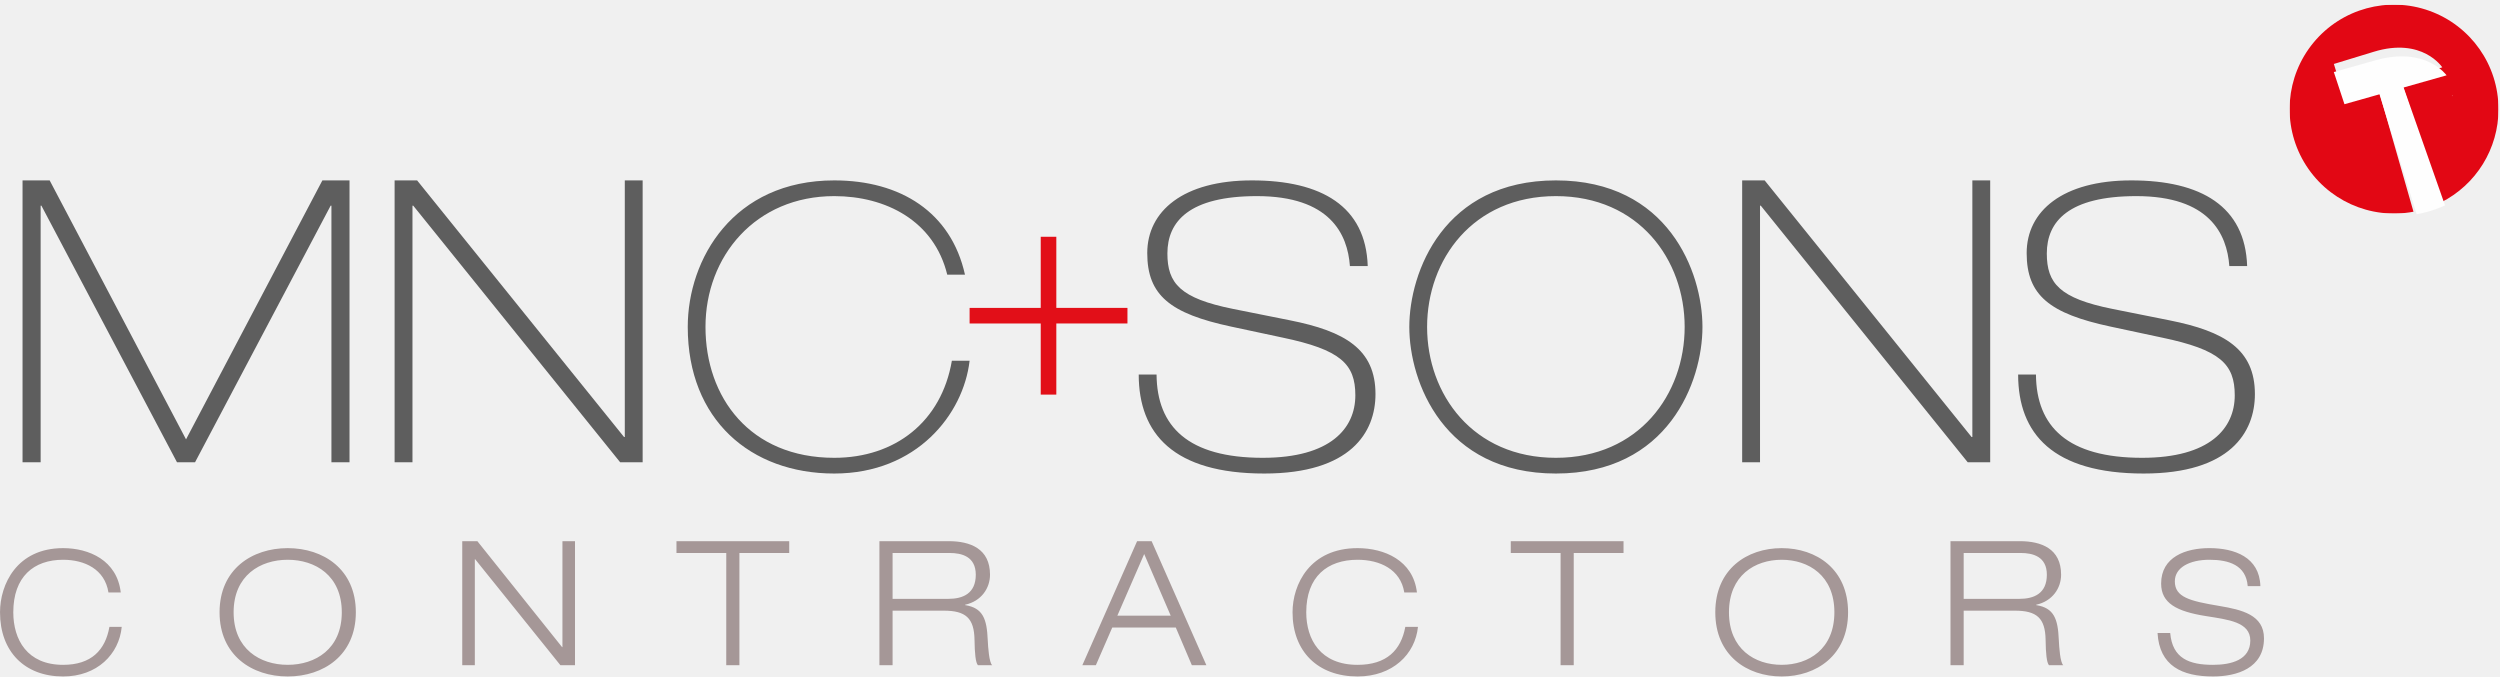
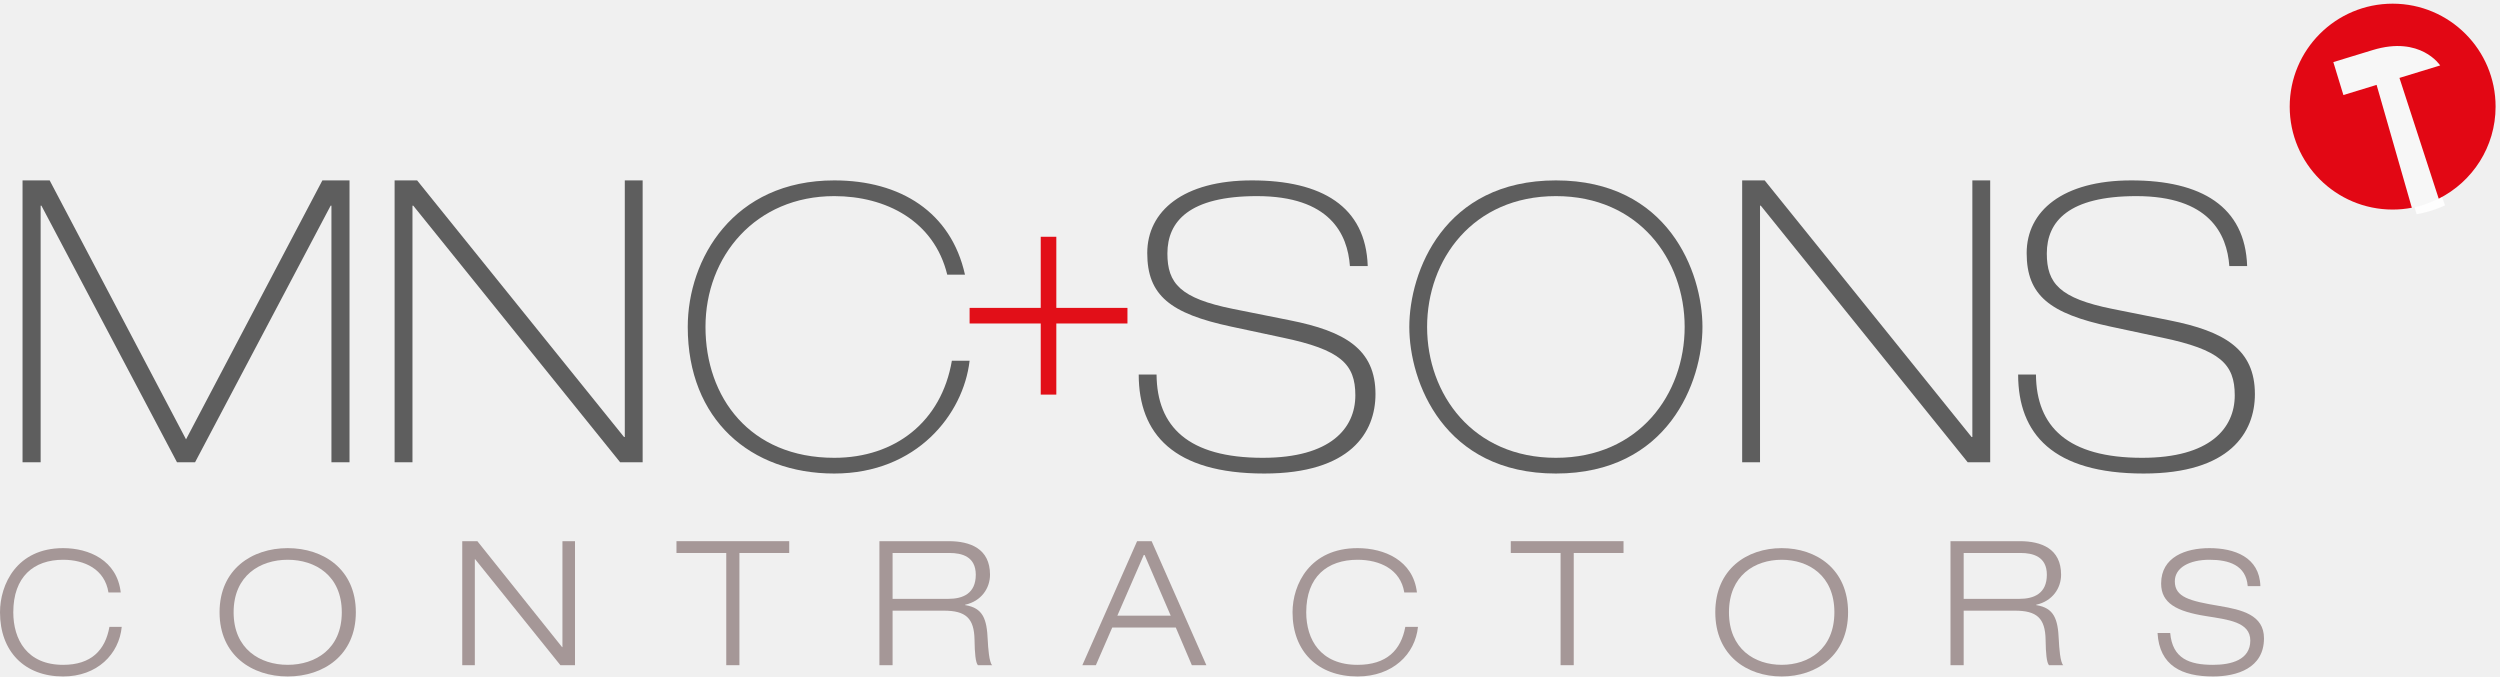
- <svg xmlns="http://www.w3.org/2000/svg" xmlns:xlink="http://www.w3.org/1999/xlink" width="170" height="46" viewBox="0 0 170 46">
-   <defs>
-     <path id="a" d="M.06.32h14.203v14.202H.061z" />
-   </defs>
-   <g fill="none" fill-rule="evenodd">
-     <path fill="#5E5E5E" d="M1.533 12.267h1.844l9.273 17.61 9.272-17.61h1.845v19.166h-1.23V13.985h-.053l-9.22 17.448h-1.229l-9.22-17.448h-.052v17.448h-1.23zM26.833 12.267h1.531l14.07 17.449h.052v-17.45H43.7v19.167h-1.53L28.1 13.985h-.052v17.448h-1.215zM65.933 24.531c-.42 3.634-3.592 7.669-9.203 7.669-5.69 0-9.963-3.66-9.963-9.967 0-4.622 3.093-9.966 9.963-9.966 4.51 0 7.945 2.164 8.889 6.412h-1.206c-.892-3.66-4.17-5.343-7.683-5.343-5.349 0-8.757 4.088-8.757 8.897 0 4.783 3.015 8.898 8.757 8.898 4.143 0 7.29-2.458 7.997-6.6h1.206z" />
-     <path fill="#E20F18" d="M70.77 21.997h-4.837v-1.06h4.837V16.1h1.06v4.836h4.837v1.06H71.83v4.837h-1.06z" />
-     <path fill="#5E5E5E" d="M78.646 25.467c.026 3.553 2.16 5.664 7.22 5.664 4.61 0 6.297-2.004 6.297-4.248 0-2.138-1.001-3.1-4.954-3.928l-3.504-.749c-4.11-.882-5.692-2.11-5.692-4.996 0-2.86 2.45-4.943 7.115-4.943 4.743 0 7.746 1.763 7.878 5.825h-1.212c-.158-2.191-1.37-4.756-6.324-4.756-4.585 0-6.087 1.71-6.087 3.9 0 2.032.87 3.046 4.454 3.768l3.873.775c3.768.748 5.823 1.977 5.823 5.024 0 2.59-1.686 5.397-7.562 5.397-6.166 0-8.538-2.7-8.538-6.733h1.213zM105.8 31.131c5.654 0 8.757-4.328 8.757-8.898 0-4.569-3.103-8.897-8.757-8.897s-8.757 4.328-8.757 8.897c0 4.57 3.103 8.898 8.757 8.898m0-18.864c7.626 0 9.967 6.225 9.967 9.966 0 3.741-2.34 9.967-9.967 9.967-7.627 0-9.967-6.226-9.967-9.967 0-3.74 2.34-9.966 9.967-9.966M118.467 12.267h1.53l14.07 17.449h.053v-17.45h1.213v19.167h-1.53l-14.07-17.448h-.052v17.448h-1.214zM138.445 25.467c.027 3.553 2.161 5.664 7.22 5.664 4.612 0 6.298-2.004 6.298-4.248 0-2.138-1.001-3.1-4.954-3.928l-3.504-.749c-4.111-.882-5.692-2.11-5.692-4.996 0-2.86 2.45-4.943 7.115-4.943 4.743 0 7.746 1.763 7.878 5.825h-1.212c-.158-2.191-1.37-4.756-6.324-4.756-4.585 0-6.087 1.71-6.087 3.9 0 2.032.87 3.046 4.453 3.768l3.874.775c3.768.748 5.823 1.977 5.823 5.024 0 2.59-1.686 5.397-7.562 5.397-6.167 0-8.538-2.7-8.538-6.733h1.212z" />
-     <g transform="translate(155.633)">
-       <mask id="b" fill="#fff">
-         <use xlink:href="#a" />
-       </mask>
-       <path fill="#E20714" d="M14.264 7.422a7.102 7.102 0 1 0-5.78 6.975L6.056 5.921l-2.29.701-.696-2.273 2.717-.83c3.31-1.012 4.655 1.061 4.655 1.061l-2.81.86 2.708 8.332a7.1 7.1 0 0 0 3.925-6.35z" mask="url(#b)" />
+ <svg xmlns="http://www.w3.org/2000/svg" width="170px" height="46px" viewBox="0 0 170 46" version="1.1">
+   <g id="Design" stroke="none" stroke-width="1" fill="none" fill-rule="evenodd">
+     <g id="Style-guide" transform="translate(-175, -480)">
+       <g id="Logo" transform="translate(175, 480)">
+         <g id="logo" transform="translate(0, 3)">
+           <polygon id="Fill-1" fill="#5E5E5E" points="1.533 9.267 3.377 9.267 12.65 26.876 21.922 9.267 23.767 9.267 23.767 28.433 22.538 28.433 22.538 10.985 22.484 10.985 13.265 28.433 12.035 28.433 2.816 10.985 2.763 10.985 2.763 28.433 1.533 28.433" />
+           <polygon id="Fill-3" fill="#5E5E5E" points="26.833 9.267 28.364 9.267 42.433 26.716 42.486 26.716 42.486 9.267 43.7 9.267 43.7 28.433 42.169 28.433 28.101 10.985 28.048 10.985 28.048 28.433 26.833 28.433" />
+           <path d="M65.933,21.531 C65.514,25.165 62.341,29.2 56.73,29.2 C51.04,29.2 46.767,25.539 46.767,19.233 C46.767,14.611 49.86,9.267 56.73,9.267 C61.24,9.267 64.675,11.431 65.619,15.679 L64.413,15.679 C63.521,12.019 60.243,10.336 56.73,10.336 C51.381,10.336 47.973,14.424 47.973,19.233 C47.973,24.016 50.988,28.131 56.73,28.131 C60.873,28.131 64.019,25.673 64.727,21.531 L65.933,21.531 Z" id="Fill-5" fill="#5E5E5E" />
+           <polygon id="Fill-7" fill="#E20F18" points="70.77 18.997 65.933 18.997 65.933 17.936 70.77 17.936 70.77 13.1 71.83 13.1 71.83 17.936 76.667 17.936 76.667 18.997 71.83 18.997 71.83 23.833 70.77 23.833" />
+           <path d="M78.646,22.467 C78.672,26.02 80.806,28.131 85.866,28.131 C90.476,28.131 92.163,26.127 92.163,23.883 C92.163,21.745 91.162,20.783 87.209,19.955 L83.705,19.206 C79.594,18.324 78.013,17.096 78.013,14.21 C78.013,11.351 80.464,9.267 85.128,9.267 C89.871,9.267 92.874,11.03 93.006,15.092 L91.794,15.092 C91.636,12.901 90.424,10.336 85.47,10.336 C80.885,10.336 79.383,12.045 79.383,14.237 C79.383,16.268 80.253,17.282 83.837,18.004 L87.71,18.779 C91.478,19.527 93.533,20.756 93.533,23.803 C93.533,26.394 91.847,29.2 85.971,29.2 C79.805,29.2 77.433,26.501 77.433,22.467 L78.646,22.467 Z" id="Fill-9" fill="#5E5E5E" />
+           <path d="M105.8,28.131 C111.454,28.131 114.557,23.803 114.557,19.233 C114.557,14.664 111.454,10.336 105.8,10.336 C100.146,10.336 97.043,14.664 97.043,19.233 C97.043,23.803 100.146,28.131 105.8,28.131 M105.8,9.267 C113.426,9.267 115.767,15.492 115.767,19.233 C115.767,22.974 113.426,29.2 105.8,29.2 C98.173,29.2 95.833,22.974 95.833,19.233 C95.833,15.492 98.173,9.267 105.8,9.267" id="Fill-11" fill="#5E5E5E" />
+           <polygon id="Fill-13" fill="#5E5E5E" points="118.467 9.267 119.998 9.267 134.067 26.716 134.12 26.716 134.12 9.267 135.333 9.267 135.333 28.433 133.802 28.433 119.733 10.985 119.681 10.985 119.681 28.433 118.467 28.433" />
+           <path d="M138.445,22.467 C138.472,26.02 140.606,28.131 145.666,28.131 C150.277,28.131 151.963,26.127 151.963,23.883 C151.963,21.745 150.962,20.783 147.009,19.955 L143.505,19.206 C139.394,18.324 137.813,17.096 137.813,14.21 C137.813,11.351 140.263,9.267 144.928,9.267 C149.671,9.267 152.674,11.03 152.806,15.092 L151.594,15.092 C151.436,12.901 150.224,10.336 145.27,10.336 C140.685,10.336 139.183,12.045 139.183,14.237 C139.183,16.268 140.053,17.282 143.636,18.004 L147.51,18.779 C151.278,19.527 153.333,20.756 153.333,23.803 C153.333,26.394 151.647,29.2 145.771,29.2 C139.604,29.2 137.233,26.501 137.233,22.467 L138.445,22.467 Z" id="Fill-15" fill="#5E5E5E" />
+           <polygon id="Fill-20" fill="#FEFEFE" points="166.725 3.497 166.775 3.545 166.755 3.489" />
+           <path d="M166.367,2.122 C166.367,2.122 164.968,0.128 161.526,1.101 C159.017,1.81 158.7,1.9 158.7,1.9 L159.423,4.087 L161.806,3.412 L164.332,11.567 C165.013,11.449 165.66,11.244 166.261,10.966 L163.444,2.95 L166.367,2.122 Z" id="Fill-22" fill="#FEFEFE" />
+           <path d="M8.278,39.625 C8.098,41.487 6.607,43 4.291,43 C1.672,43 0,41.301 0,38.636 C0,36.74 1.14,34.273 4.291,34.273 C6.053,34.273 7.962,35.099 8.21,37.287 L7.375,37.287 C7.126,35.704 5.748,35.064 4.291,35.064 C2.293,35.064 0.904,36.216 0.904,38.636 C0.904,40.487 1.84,42.209 4.291,42.209 C6.211,42.209 7.16,41.208 7.442,39.625 L8.278,39.625 Z" id="Fill-24" fill="#A59797" />
+           <path d="M19.564,42.208 C21.439,42.208 23.242,41.138 23.242,38.636 C23.242,36.134 21.439,35.064 19.564,35.064 C17.689,35.064 15.886,36.134 15.886,38.636 C15.886,41.138 17.689,42.208 19.564,42.208 M19.564,34.273 C21.988,34.273 24.197,35.704 24.197,38.636 C24.197,41.568 21.988,43 19.564,43 C17.139,43 14.93,41.568 14.93,38.636 C14.93,35.704 17.139,34.273 19.564,34.273" id="Fill-27" fill="#A59797" />
+           <polygon id="Fill-30" fill="#A59797" points="31.433 33.8 32.461 33.8 38.223 41.005 38.246 41.005 38.246 33.8 39.1 33.8 39.1 42.233 38.107 42.233 32.311 35.028 32.288 35.028 32.288 42.233 31.433 42.233" />
+           <polygon id="Fill-32" fill="#A59797" points="49.386 34.603 46 34.603 46 33.8 53.667 33.8 53.667 34.603 50.281 34.603 50.281 42.233 49.386 42.233" />
+           <path d="M60.696,37.722 L64.487,37.722 C65.468,37.722 66.353,37.367 66.353,36.08 C66.353,34.839 65.396,34.603 64.572,34.603 L60.696,34.603 L60.696,37.722 Z M59.8,33.8 L64.511,33.8 C65.977,33.8 67.321,34.308 67.321,36.08 C67.321,36.977 66.752,37.875 65.626,38.123 L65.626,38.147 C66.848,38.336 67.103,39.103 67.164,40.485 C67.188,41.017 67.261,42.044 67.467,42.233 L66.497,42.233 C66.34,42.056 66.28,41.43 66.268,40.509 C66.244,39.021 65.662,38.525 64.172,38.525 L60.696,38.525 L60.696,42.233 L59.8,42.233 L59.8,33.8 Z" id="Fill-34" fill="#A59797" />
+           <path d="M77.805,34.674 L75.979,38.867 L79.609,38.867 L77.805,34.674 Z M79.954,39.67 L75.633,39.67 L74.519,42.233 L73.6,42.233 L77.323,33.8 L78.311,33.8 L82.033,42.233 L81.045,42.233 L79.954,39.67 Z" id="Fill-36" fill="#A59797" />
+           <path d="M96.422,39.625 C96.236,41.487 94.7,43 92.315,43 C89.615,43 87.893,41.301 87.893,38.636 C87.893,36.74 89.068,34.273 92.315,34.273 C94.13,34.273 96.096,35.099 96.352,37.287 L95.492,37.287 C95.236,35.704 93.816,35.064 92.315,35.064 C90.255,35.064 88.824,36.216 88.824,38.636 C88.824,40.487 89.79,42.209 92.315,42.209 C94.293,42.209 95.27,41.208 95.561,39.625 L96.422,39.625 Z" id="Fill-38" fill="#A59797" />
+           <polygon id="Fill-41" fill="#A59797" points="106.119 34.603 102.733 34.603 102.733 33.8 110.4 33.8 110.4 34.603 107.014 34.603 107.014 42.233 106.119 42.233" />
+           <path d="M121.154,42.208 C122.981,42.208 124.738,41.138 124.738,38.636 C124.738,36.134 122.981,35.064 121.154,35.064 C119.328,35.064 117.57,36.134 117.57,38.636 C117.57,41.138 119.328,42.208 121.154,42.208 M121.154,34.273 C123.517,34.273 125.669,35.704 125.669,38.636 C125.669,41.568 123.517,43 121.154,43 C118.792,43 116.64,41.568 116.64,38.636 C116.64,35.704 118.792,34.273 121.154,34.273" id="Fill-43" fill="#A59797" />
+           <path d="M133.53,37.722 L137.32,37.722 C138.302,37.722 139.186,37.367 139.186,36.08 C139.186,34.839 138.229,34.603 137.406,34.603 L133.53,34.603 L133.53,37.722 Z M132.633,33.8 L137.345,33.8 C138.811,33.8 140.154,34.308 140.154,36.08 C140.154,36.977 139.586,37.875 138.459,38.123 L138.459,38.147 C139.682,38.336 139.937,39.103 139.997,40.485 C140.021,41.017 140.094,42.044 140.3,42.233 L139.331,42.233 C139.173,42.056 139.113,41.43 139.101,40.509 C139.077,39.021 138.496,38.525 137.006,38.525 L133.53,38.525 L133.53,42.233 L132.633,42.233 L132.633,33.8 Z" id="Fill-46" fill="#A59797" />
+           <path d="M152.845,36.856 C152.729,35.437 151.577,35.064 150.239,35.064 C148.9,35.064 147.888,35.588 147.888,36.53 C147.888,37.612 148.9,37.868 150.925,38.206 C152.438,38.462 153.951,38.811 153.951,40.405 C153.951,42.442 152.101,43 150.483,43 C148.377,43 146.841,42.278 146.713,40.044 L147.574,40.044 C147.725,41.789 148.889,42.209 150.483,42.209 C151.728,42.209 153.02,41.871 153.02,40.556 C153.02,39.288 151.507,39.137 149.994,38.892 C148.016,38.578 146.957,38.019 146.957,36.681 C146.957,34.866 148.633,34.273 150.239,34.273 C151.937,34.273 153.648,34.878 153.706,36.856 L152.845,36.856 Z" id="Fill-48" fill="#A59797" />
+         </g>
+         <g id="Group" transform="translate(155.7, 0.25)">
+           <path d="M10.232,4.2 C10.232,4.2 9.952,3.761 9.314,3.393 C8.803,3.099 8.427,2.985 7.866,2.913 C7,2.801 6.229,2.971 5.27,3.261 C4.389,3.527 2.966,3.972 2.966,3.972 L3.651,6.213 L5.909,5.522 L8.304,13.877 C9.003,13.762 9.514,13.533 10.132,13.261 L7.462,5.048 C9.309,4.483 10.232,4.2 10.232,4.2 Z" id="Fill-22" fill="#F7F7F7" />
+           <path d="M14,7.002 C14,3.134 10.866,0 7,0 C3.134,0 0,3.134 0,7.002 C0,10.867 3.134,14 7,14 C7.446,14 7.881,13.957 8.304,13.877 L5.909,5.522 L3.651,6.213 L2.966,3.972 C2.966,3.972 3.266,3.881 5.644,3.154 C8.906,2.156 10.232,4.2 10.232,4.2 L7.462,5.048 L10.132,13.261 C12.425,12.111 14,9.741 14,7.002 L14,7.002 Z" id="Fill-17" fill="#E20714" />
+         </g>
+       </g>
    </g>
-     <path fill="#FEFEFE" d="M166.725 6.497l.05.048-.02-.056zM166.367 5.122s-1.4-1.994-4.841-1.02L158.7 4.9l.723 2.187 2.383-.675 2.526 8.155a7.723 7.723 0 0 0 1.93-.601l-2.818-8.016 2.923-.828z" />
-     <path fill="#A59797" d="M8.278 42.625C8.098 44.487 6.607 46 4.291 46c-2.62 0-4.29-1.7-4.29-4.364 0-1.896 1.14-4.363 4.29-4.363 1.762 0 3.67.826 3.92 3.014h-.836c-.249-1.583-1.627-2.223-3.084-2.223-1.998 0-3.387 1.152-3.387 3.572 0 1.85.936 3.573 3.387 3.573 1.92 0 2.87-1.001 3.15-2.584h.837zM19.564 45.208c1.875 0 3.678-1.07 3.678-3.572s-1.803-3.572-3.678-3.572-3.678 1.07-3.678 3.572 1.803 3.572 3.678 3.572m0-7.935c2.424 0 4.633 1.431 4.633 4.363 0 2.932-2.21 4.364-4.633 4.364-2.425 0-4.634-1.432-4.634-4.364s2.21-4.363 4.634-4.363M31.433 36.8h1.028l5.762 7.205h.023V36.8h.854v8.433h-.993l-5.796-7.205h-.023v7.205h-.855zM49.386 37.603H46V36.8h7.667v.803H50.28v7.63h-.895zM60.696 40.722h3.791c.981 0 1.866-.355 1.866-1.642 0-1.24-.957-1.477-1.781-1.477h-3.876v3.119zM59.8 36.8h4.711c1.466 0 2.81.508 2.81 2.28 0 .897-.569 1.795-1.695 2.043v.024c1.222.189 1.477.956 1.538 2.338.024.532.097 1.56.303 1.748h-.97c-.157-.177-.217-.803-.23-1.724-.023-1.488-.605-1.984-2.095-1.984h-3.476v3.708H59.8V36.8zM77.805 37.674l-1.826 4.193h3.63l-1.804-4.193zm2.149 4.996h-4.32l-1.115 2.563H73.6l3.723-8.433h.988l3.722 8.433h-.988l-1.091-2.563zM96.422 42.625C96.236 44.487 94.7 46 92.315 46c-2.7 0-4.422-1.7-4.422-4.364 0-1.896 1.175-4.363 4.422-4.363 1.815 0 3.781.826 4.037 3.014h-.86c-.256-1.583-1.676-2.223-3.177-2.223-2.06 0-3.49 1.152-3.49 3.572 0 1.85.965 3.573 3.49 3.573 1.978 0 2.955-1.001 3.246-2.584h.861zM106.12 37.603h-3.387V36.8h7.667v.803h-3.386v7.63h-.895zM121.154 45.208c1.827 0 3.584-1.07 3.584-3.572s-1.757-3.572-3.584-3.572c-1.826 0-3.584 1.07-3.584 3.572s1.758 3.572 3.584 3.572m0-7.935c2.363 0 4.515 1.431 4.515 4.363 0 2.932-2.152 4.364-4.515 4.364-2.362 0-4.514-1.432-4.514-4.364s2.152-4.363 4.514-4.363M133.53 40.722h3.79c.982 0 1.866-.355 1.866-1.642 0-1.24-.957-1.477-1.78-1.477h-3.876v3.119zm-.897-3.922h4.712c1.466 0 2.81.508 2.81 2.28 0 .897-.57 1.795-1.696 2.043v.024c1.223.189 1.478.956 1.538 2.338.024.532.097 1.56.303 1.748h-.97c-.157-.177-.217-.803-.229-1.724-.024-1.488-.605-1.984-2.095-1.984h-3.476v3.708h-.897V36.8zM152.845 39.856c-.116-1.42-1.268-1.792-2.606-1.792-1.339 0-2.35.524-2.35 1.466 0 1.082 1.011 1.338 3.036 1.676 1.513.256 3.026.605 3.026 2.199 0 2.037-1.85 2.595-3.468 2.595-2.106 0-3.642-.722-3.77-2.956h.861c.15 1.745 1.315 2.165 2.909 2.165 1.245 0 2.537-.338 2.537-1.653 0-1.268-1.513-1.42-3.026-1.664-1.978-.314-3.037-.873-3.037-2.21 0-1.816 1.676-2.41 3.282-2.41 1.698 0 3.409.606 3.467 2.584h-.86z" />
  </g>
</svg>
